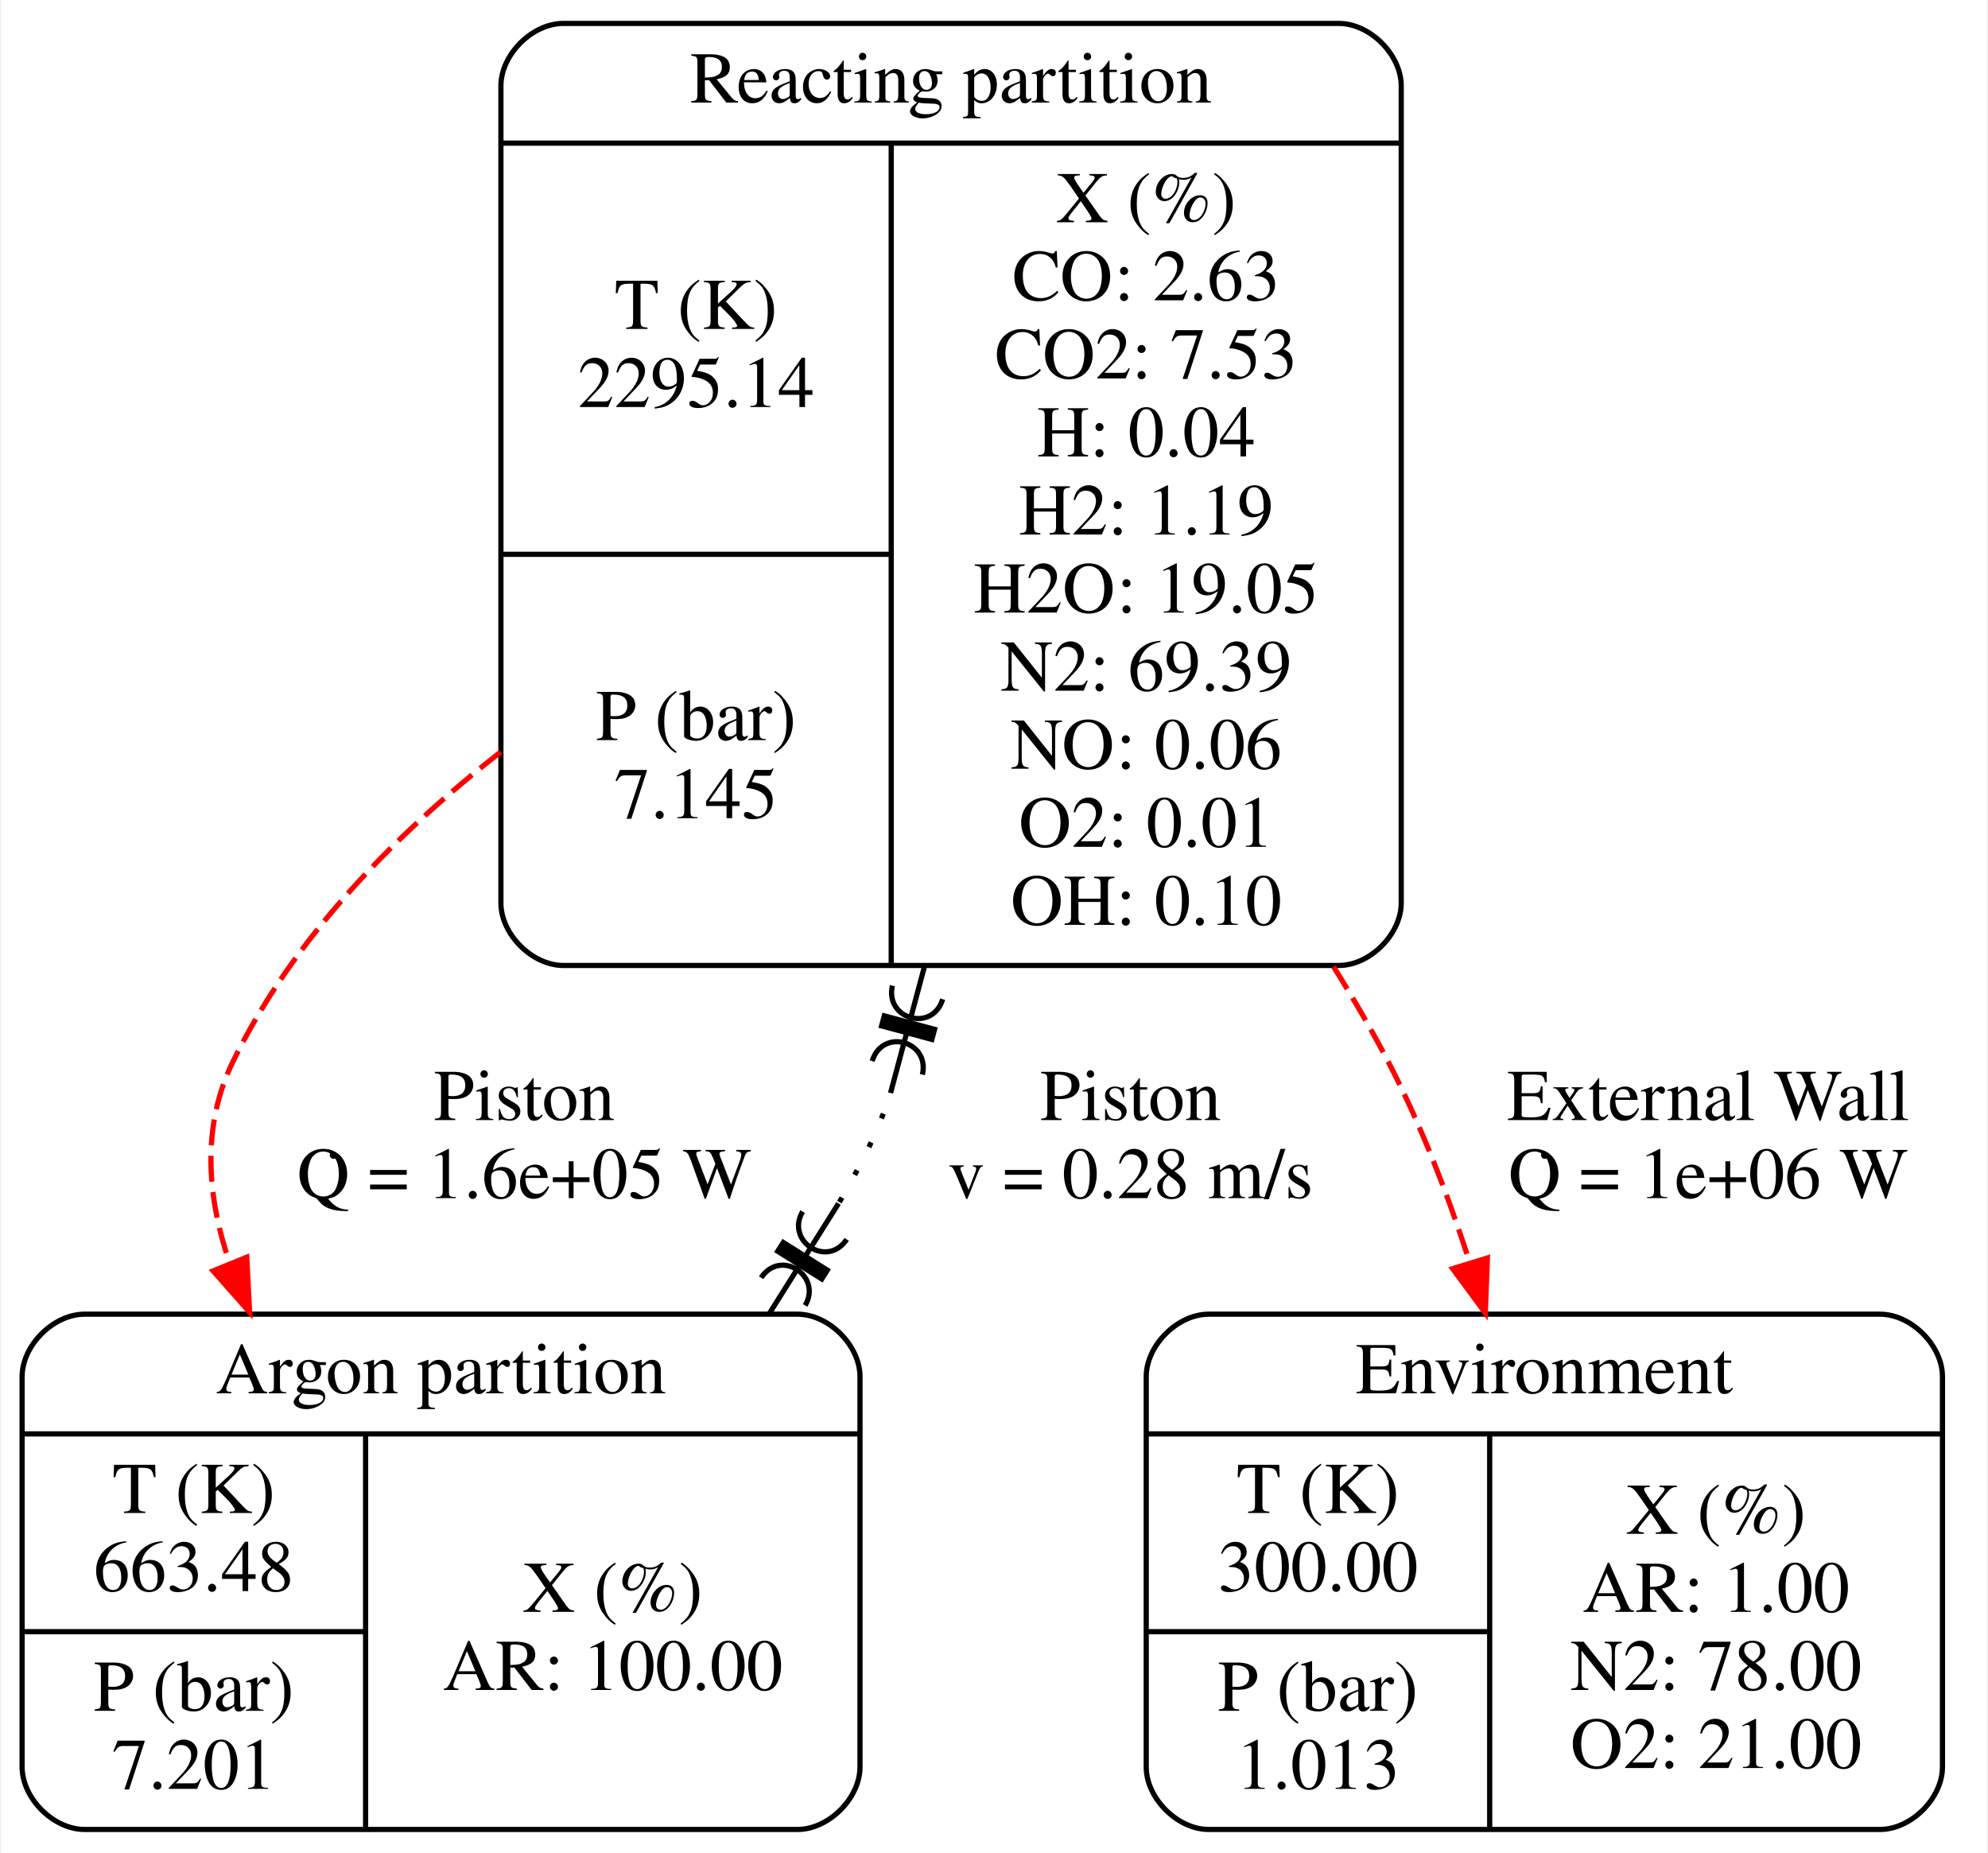
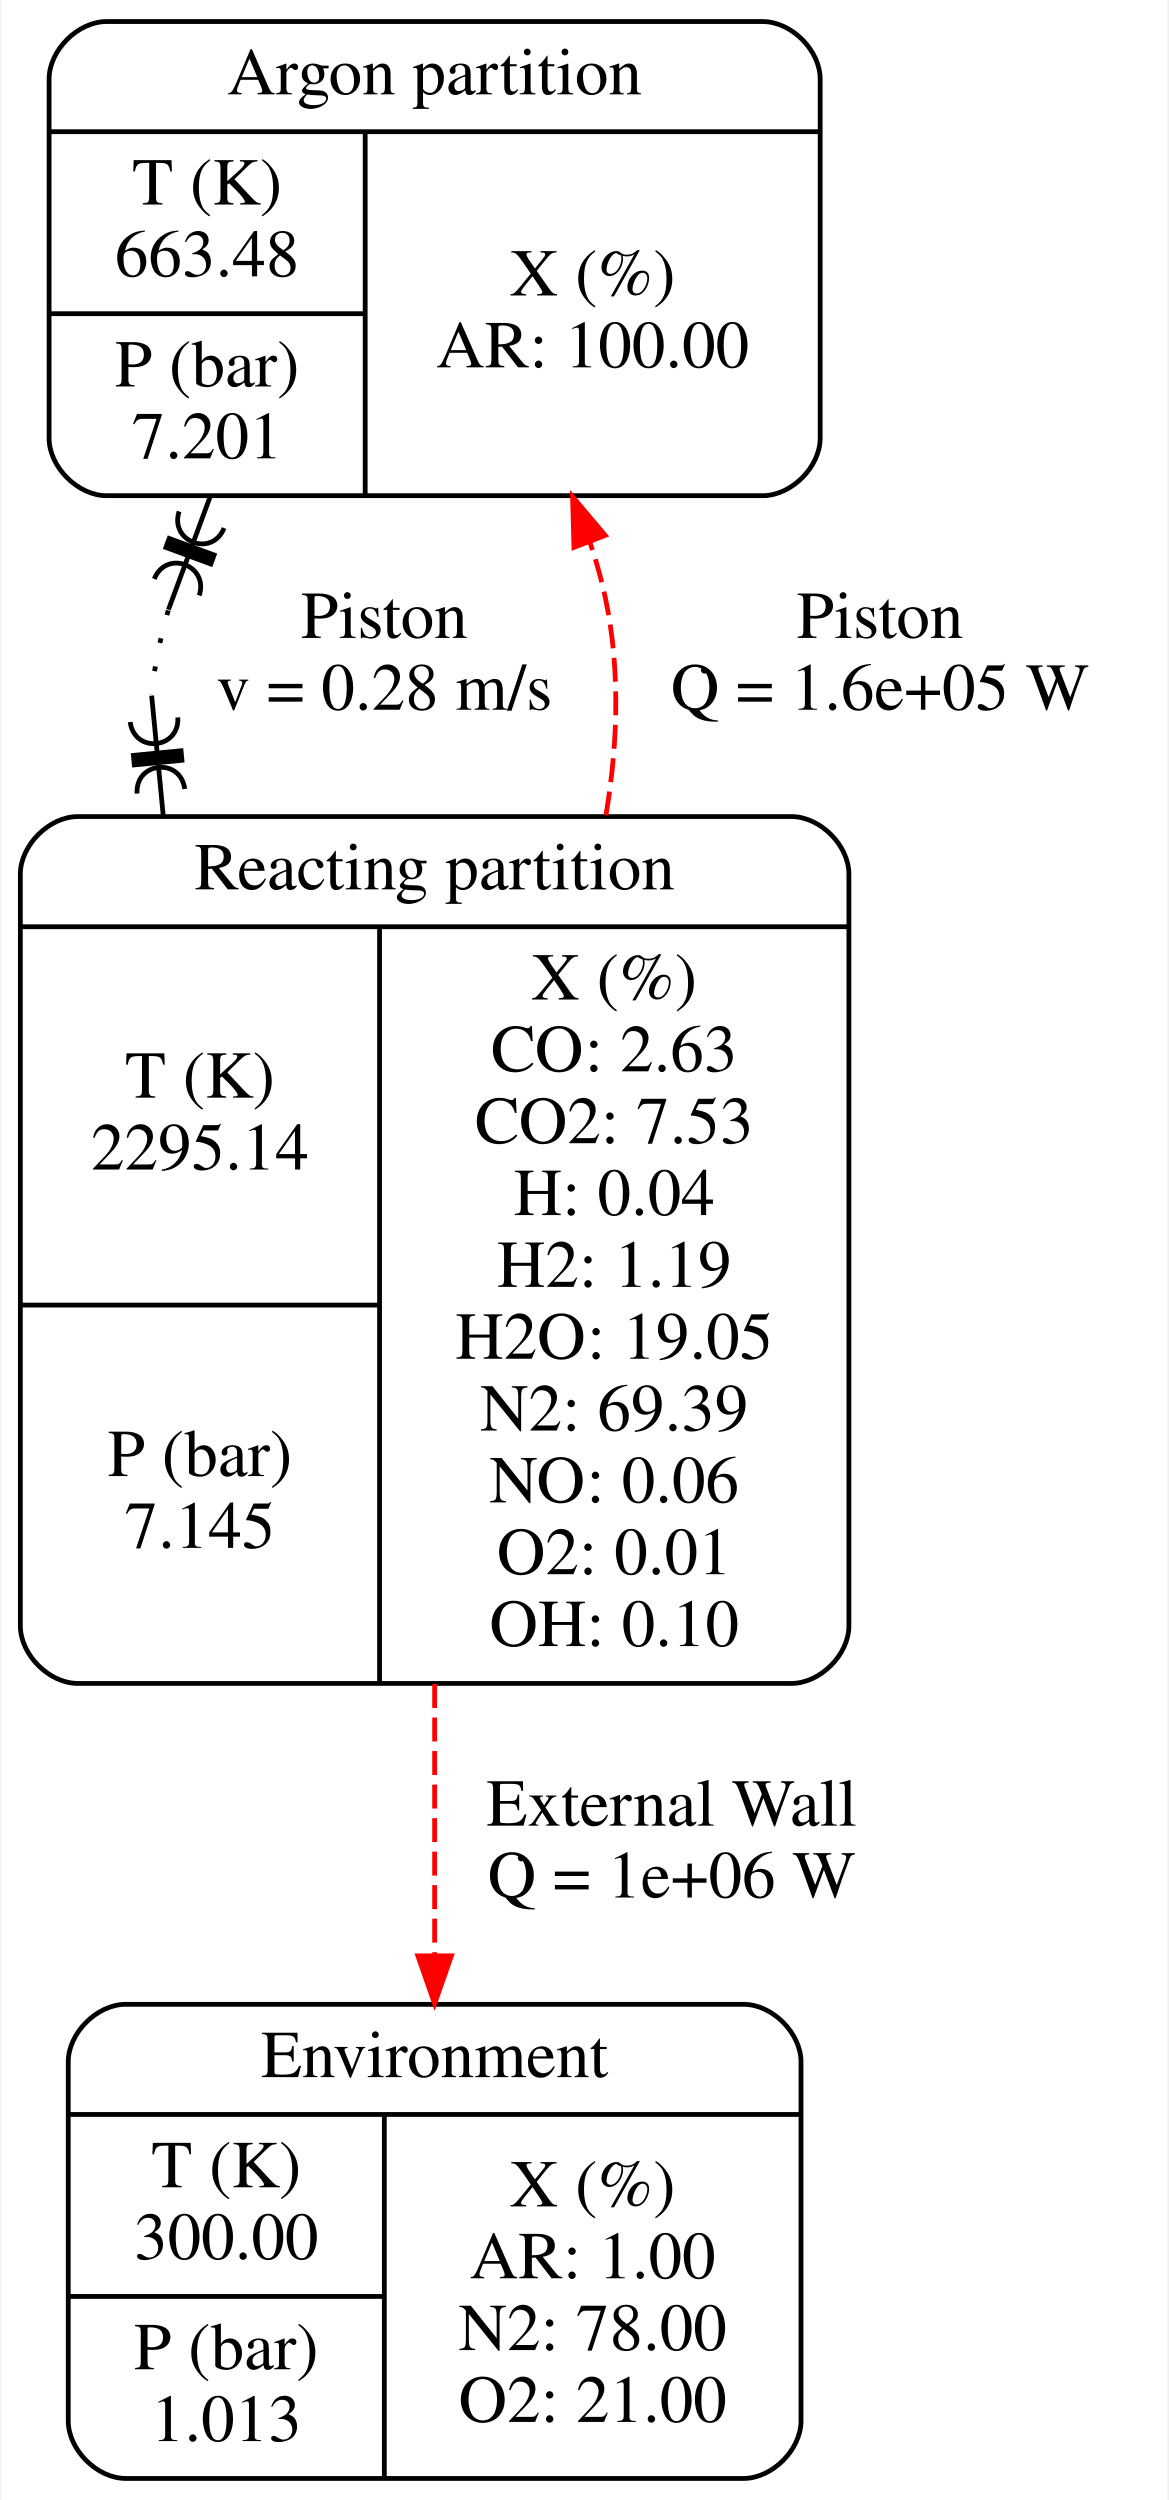
- <svg xmlns="http://www.w3.org/2000/svg" width="382pt" height="356pt" viewBox="0.00 0.00 381.50 356.00">
-   <g id="graph0" class="graph" transform="scale(1 1) rotate(0) translate(4 352)">
-     <polygon fill="white" stroke="transparent" points="-4,4 -4,-352 377.5,-352 377.5,4 -4,4" />
+ <svg xmlns="http://www.w3.org/2000/svg" width="244pt" height="522pt" viewBox="0.00 0.00 243.50 522.00">
+   <g id="graph0" class="graph" transform="scale(1 1) rotate(0) translate(4 518)">
+     <polygon fill="white" stroke="transparent" points="-4,4 -4,-518 239.5,-518 239.5,4 -4,4" />
    <g id="node1" class="node">
-       <path fill="none" stroke="black" d="M104,-166.5C104,-166.5 253,-166.5 253,-166.5 259,-166.5 265,-172.5 265,-178.5 265,-178.5 265,-335.5 265,-335.5 265,-341.5 259,-347.5 253,-347.5 253,-347.5 104,-347.5 104,-347.5 98,-347.5 92,-341.5 92,-335.5 92,-335.5 92,-178.5 92,-178.5 92,-172.5 98,-166.5 104,-166.5" />
-       <text text-anchor="middle" x="178.5" y="-332.3" font-family="Times,serif" font-size="14.00">Reacting partition</text>
-       <polyline fill="none" stroke="black" points="92,-324.5 265,-324.5 " />
-       <text text-anchor="middle" x="129.5" y="-288.8" font-family="Times,serif" font-size="14.00">T (K)</text>
-       <text text-anchor="middle" x="129.5" y="-273.8" font-family="Times,serif" font-size="14.00">2295.14</text>
-       <polyline fill="none" stroke="black" points="92,-245.5 167,-245.5 " />
-       <text text-anchor="middle" x="129.5" y="-209.8" font-family="Times,serif" font-size="14.00">P (bar)</text>
-       <text text-anchor="middle" x="129.5" y="-194.8" font-family="Times,serif" font-size="14.00">7.145</text>
-       <polyline fill="none" stroke="black" points="167,-166.5 167,-324.5 " />
-       <text text-anchor="middle" x="216" y="-309.3" font-family="Times,serif" font-size="14.00">X (%)</text>
-       <text text-anchor="middle" x="216" y="-294.3" font-family="Times,serif" font-size="14.00">CO: 2.63</text>
-       <text text-anchor="middle" x="216" y="-279.3" font-family="Times,serif" font-size="14.00">CO2: 7.53</text>
-       <text text-anchor="middle" x="216" y="-264.3" font-family="Times,serif" font-size="14.00">H: 0.04</text>
-       <text text-anchor="middle" x="216" y="-249.3" font-family="Times,serif" font-size="14.00">H2: 1.19</text>
-       <text text-anchor="middle" x="216" y="-234.3" font-family="Times,serif" font-size="14.00">H2O: 19.05</text>
-       <text text-anchor="middle" x="216" y="-219.3" font-family="Times,serif" font-size="14.00">N2: 69.39</text>
-       <text text-anchor="middle" x="216" y="-204.3" font-family="Times,serif" font-size="14.00">NO: 0.06</text>
-       <text text-anchor="middle" x="216" y="-189.3" font-family="Times,serif" font-size="14.00">O2: 0.01</text>
-       <text text-anchor="middle" x="216" y="-174.3" font-family="Times,serif" font-size="14.00">OH: 0.10</text>
+       <path fill="none" stroke="black" d="M18,-414.5C18,-414.5 155,-414.5 155,-414.5 161,-414.5 167,-420.5 167,-426.5 167,-426.5 167,-501.5 167,-501.5 167,-507.5 161,-513.5 155,-513.5 155,-513.5 18,-513.5 18,-513.5 12,-513.5 6,-507.5 6,-501.5 6,-501.5 6,-426.5 6,-426.5 6,-420.5 12,-414.5 18,-414.5" />
+       <text text-anchor="middle" x="86.5" y="-498.3" font-family="Times,serif" font-size="14.00">Argon partition</text>
+       <polyline fill="none" stroke="black" points="6,-490.5 167,-490.5 " />
+       <text text-anchor="middle" x="39" y="-475.3" font-family="Times,serif" font-size="14.00">T (K)</text>
+       <text text-anchor="middle" x="39" y="-460.3" font-family="Times,serif" font-size="14.00">663.48</text>
+       <polyline fill="none" stroke="black" points="6,-452.5 72,-452.5 " />
+       <text text-anchor="middle" x="39" y="-437.3" font-family="Times,serif" font-size="14.00">P (bar)</text>
+       <text text-anchor="middle" x="39" y="-422.3" font-family="Times,serif" font-size="14.00">7.201</text>
+       <polyline fill="none" stroke="black" points="72,-414.5 72,-490.5 " />
+       <text text-anchor="middle" x="119.5" y="-456.3" font-family="Times,serif" font-size="14.00">X (%)</text>
+       <text text-anchor="middle" x="119.5" y="-441.3" font-family="Times,serif" font-size="14.00">AR: 100.00</text>
    </g>
    <g id="node2" class="node">
-       <path fill="none" stroke="black" d="M12,-0.5C12,-0.5 149,-0.5 149,-0.5 155,-0.5 161,-6.5 161,-12.5 161,-12.5 161,-87.5 161,-87.5 161,-93.5 155,-99.5 149,-99.5 149,-99.5 12,-99.5 12,-99.5 6,-99.5 0,-93.5 0,-87.5 0,-87.5 0,-12.5 0,-12.5 0,-6.5 6,-0.5 12,-0.5" />
-       <text text-anchor="middle" x="80.5" y="-84.3" font-family="Times,serif" font-size="14.00">Argon partition</text>
-       <polyline fill="none" stroke="black" points="0,-76.5 161,-76.5 " />
-       <text text-anchor="middle" x="33" y="-61.3" font-family="Times,serif" font-size="14.00">T (K)</text>
-       <text text-anchor="middle" x="33" y="-46.3" font-family="Times,serif" font-size="14.00">663.48</text>
-       <polyline fill="none" stroke="black" points="0,-38.5 66,-38.5 " />
-       <text text-anchor="middle" x="33" y="-23.3" font-family="Times,serif" font-size="14.00">P (bar)</text>
-       <text text-anchor="middle" x="33" y="-8.3" font-family="Times,serif" font-size="14.00">7.201</text>
-       <polyline fill="none" stroke="black" points="66,-0.5 66,-76.5 " />
-       <text text-anchor="middle" x="113.5" y="-42.3" font-family="Times,serif" font-size="14.00">X (%)</text>
-       <text text-anchor="middle" x="113.5" y="-27.3" font-family="Times,serif" font-size="14.00">AR: 100.00</text>
+       <path fill="none" stroke="black" d="M12,-166.5C12,-166.5 161,-166.5 161,-166.5 167,-166.5 173,-172.5 173,-178.5 173,-178.5 173,-335.5 173,-335.5 173,-341.5 167,-347.5 161,-347.5 161,-347.5 12,-347.5 12,-347.5 6,-347.5 0,-341.5 0,-335.5 0,-335.5 0,-178.5 0,-178.5 0,-172.5 6,-166.5 12,-166.5" />
+       <text text-anchor="middle" x="86.5" y="-332.3" font-family="Times,serif" font-size="14.00">Reacting partition</text>
+       <polyline fill="none" stroke="black" points="0,-324.5 173,-324.5 " />
+       <text text-anchor="middle" x="37.5" y="-288.8" font-family="Times,serif" font-size="14.00">T (K)</text>
+       <text text-anchor="middle" x="37.5" y="-273.8" font-family="Times,serif" font-size="14.00">2295.14</text>
+       <polyline fill="none" stroke="black" points="0,-245.5 75,-245.5 " />
+       <text text-anchor="middle" x="37.5" y="-209.8" font-family="Times,serif" font-size="14.00">P (bar)</text>
+       <text text-anchor="middle" x="37.5" y="-194.8" font-family="Times,serif" font-size="14.00">7.145</text>
+       <polyline fill="none" stroke="black" points="75,-166.5 75,-324.5 " />
+       <text text-anchor="middle" x="124" y="-309.3" font-family="Times,serif" font-size="14.00">X (%)</text>
+       <text text-anchor="middle" x="124" y="-294.3" font-family="Times,serif" font-size="14.00">CO: 2.63</text>
+       <text text-anchor="middle" x="124" y="-279.3" font-family="Times,serif" font-size="14.00">CO2: 7.53</text>
+       <text text-anchor="middle" x="124" y="-264.3" font-family="Times,serif" font-size="14.00">H: 0.04</text>
+       <text text-anchor="middle" x="124" y="-249.3" font-family="Times,serif" font-size="14.00">H2: 1.19</text>
+       <text text-anchor="middle" x="124" y="-234.3" font-family="Times,serif" font-size="14.00">H2O: 19.05</text>
+       <text text-anchor="middle" x="124" y="-219.3" font-family="Times,serif" font-size="14.00">N2: 69.39</text>
+       <text text-anchor="middle" x="124" y="-204.3" font-family="Times,serif" font-size="14.00">NO: 0.06</text>
+       <text text-anchor="middle" x="124" y="-189.3" font-family="Times,serif" font-size="14.00">O2: 0.01</text>
+       <text text-anchor="middle" x="124" y="-174.3" font-family="Times,serif" font-size="14.00">OH: 0.10</text>
+     </g>
+     <g id="edge2" class="edge">
+       <path fill="none" stroke="black" stroke-dasharray="1,5" d="M30.87,-390.54C28.96,-383.88 27.88,-378.07 27.41,-372.82" />
+       <polyline fill="none" stroke="black" points="39.58,-414.16 36.12,-404.78 " />
+       <path fill="none" stroke="black" d="M42.54,-407.74C40,-401.48 31.08,-404.94 33.15,-411.2" />
+       <polygon fill="black" stroke="black" points="40.46,-402.11 31.08,-405.57 30.39,-403.69 39.77,-400.23 40.46,-402.11" />
+       <polyline fill="none" stroke="black" points="36.12,-404.78 34.39,-400.08 " />
+       <polyline fill="none" stroke="black" points="34.39,-400.08 30.92,-390.7 " />
+       <path fill="none" stroke="black" d="M37.35,-393.66C39.42,-399.92 30.51,-403.38 27.96,-397.12" />
+       <polyline fill="none" stroke="black" points="29.82,-347.82 28.86,-357.77 " />
+       <path fill="none" stroke="black" d="M24.37,-352.31C23.98,-358.95 33.43,-359.91 34.32,-353.27" />
+       <polygon fill="black" stroke="black" points="23.79,-358.29 33.74,-359.25 33.55,-361.24 23.6,-360.28 23.79,-358.29" />
+       <polyline fill="none" stroke="black" points="28.86,-357.77 28.38,-362.75 " />
+       <polyline fill="none" stroke="black" points="28.38,-362.75 27.42,-372.7 " />
+       <path fill="none" stroke="black" d="M22.93,-367.24C23.82,-360.61 33.27,-361.57 32.88,-368.2" />
+       <text text-anchor="middle" x="76" y="-384.8" font-family="Times,serif" font-size="14.00">Piston</text>
+       <text text-anchor="middle" x="76" y="-369.8" font-family="Times,serif" font-size="14.00">v = 0.28 m/s</text>
    </g>
    <g id="edge3" class="edge">
-       <path fill="none" stroke="red" stroke-dasharray="5,2" d="M91.92,-207.49C71.29,-191.43 51.96,-171.52 40.5,-148 34.46,-135.61 35.49,-122.08 39.93,-109.15" />
-       <polygon fill="red" stroke="red" points="43.17,-110.46 43.71,-99.88 36.69,-107.82 43.17,-110.46" />
-       <text text-anchor="middle" x="96.5" y="-136.8" font-family="Times,serif" font-size="14.00">Piston</text>
-       <text text-anchor="middle" x="96.5" y="-121.8" font-family="Times,serif" font-size="14.00">Q̇ = 1.6e+05 W</text>
+       <path fill="none" stroke="red" stroke-dasharray="5,2" d="M122.27,-347.77C124.96,-363.82 125.33,-380.4 121.5,-396 120.77,-398.96 119.89,-401.94 118.88,-404.91" />
+       <polygon fill="red" stroke="red" points="115.59,-403.71 115.3,-414.3 122.13,-406.21 115.59,-403.71" />
+       <text text-anchor="middle" x="179.5" y="-384.8" font-family="Times,serif" font-size="14.00">Piston</text>
+       <text text-anchor="middle" x="179.5" y="-369.8" font-family="Times,serif" font-size="14.00">Q̇ = 1.6e+05 W</text>
    </g>
    <g id="node3" class="node">
-       <path fill="none" stroke="black" d="M228,-0.5C228,-0.5 357,-0.5 357,-0.5 363,-0.5 369,-6.5 369,-12.5 369,-12.5 369,-87.5 369,-87.5 369,-93.5 363,-99.5 357,-99.5 357,-99.5 228,-99.5 228,-99.5 222,-99.5 216,-93.5 216,-87.5 216,-87.5 216,-12.5 216,-12.5 216,-6.5 222,-0.5 228,-0.5" />
-       <text text-anchor="middle" x="292.5" y="-84.3" font-family="Times,serif" font-size="14.00">Environment</text>
-       <polyline fill="none" stroke="black" points="216,-76.5 369,-76.5 " />
-       <text text-anchor="middle" x="249" y="-61.3" font-family="Times,serif" font-size="14.00">T (K)</text>
-       <text text-anchor="middle" x="249" y="-46.3" font-family="Times,serif" font-size="14.00">300.00</text>
-       <polyline fill="none" stroke="black" points="216,-38.5 282,-38.5 " />
-       <text text-anchor="middle" x="249" y="-23.3" font-family="Times,serif" font-size="14.00">P (bar)</text>
-       <text text-anchor="middle" x="249" y="-8.3" font-family="Times,serif" font-size="14.00">1.013</text>
-       <polyline fill="none" stroke="black" points="282,-0.5 282,-76.5 " />
-       <text text-anchor="middle" x="325.5" y="-57.3" font-family="Times,serif" font-size="14.00">X (%)</text>
-       <text text-anchor="middle" x="325.5" y="-42.3" font-family="Times,serif" font-size="14.00">AR: 1.00</text>
-       <text text-anchor="middle" x="325.5" y="-27.3" font-family="Times,serif" font-size="14.00">N2: 78.00</text>
-       <text text-anchor="middle" x="325.5" y="-12.3" font-family="Times,serif" font-size="14.00">O2: 21.00</text>
+       <path fill="none" stroke="black" d="M22,-0.5C22,-0.5 151,-0.5 151,-0.5 157,-0.5 163,-6.5 163,-12.5 163,-12.5 163,-87.5 163,-87.5 163,-93.5 157,-99.5 151,-99.5 151,-99.5 22,-99.5 22,-99.5 16,-99.5 10,-93.5 10,-87.5 10,-87.5 10,-12.5 10,-12.5 10,-6.5 16,-0.5 22,-0.5" />
+       <text text-anchor="middle" x="86.5" y="-84.3" font-family="Times,serif" font-size="14.00">Environment</text>
+       <polyline fill="none" stroke="black" points="10,-76.5 163,-76.5 " />
+       <text text-anchor="middle" x="43" y="-61.3" font-family="Times,serif" font-size="14.00">T (K)</text>
+       <text text-anchor="middle" x="43" y="-46.3" font-family="Times,serif" font-size="14.00">300.00</text>
+       <polyline fill="none" stroke="black" points="10,-38.5 76,-38.5 " />
+       <text text-anchor="middle" x="43" y="-23.3" font-family="Times,serif" font-size="14.00">P (bar)</text>
+       <text text-anchor="middle" x="43" y="-8.3" font-family="Times,serif" font-size="14.00">1.013</text>
+       <polyline fill="none" stroke="black" points="76,-0.5 76,-76.5 " />
+       <text text-anchor="middle" x="119.5" y="-57.3" font-family="Times,serif" font-size="14.00">X (%)</text>
+       <text text-anchor="middle" x="119.5" y="-42.3" font-family="Times,serif" font-size="14.00">AR: 1.00</text>
+       <text text-anchor="middle" x="119.5" y="-27.3" font-family="Times,serif" font-size="14.00">N2: 78.00</text>
+       <text text-anchor="middle" x="119.5" y="-12.3" font-family="Times,serif" font-size="14.00">O2: 21.00</text>
    </g>
    <g id="edge1" class="edge">
-       <path fill="none" stroke="red" stroke-dasharray="5,2" d="M252,-166.25C255.78,-160.22 259.32,-154.11 262.5,-148 268.73,-136.04 273.92,-122.57 278.13,-109.55" />
-       <polygon fill="red" stroke="red" points="281.56,-110.31 281.16,-99.72 274.87,-108.25 281.56,-110.31" />
-       <text text-anchor="middle" x="324" y="-136.8" font-family="Times,serif" font-size="14.00">External Wall</text>
-       <text text-anchor="middle" x="324" y="-121.8" font-family="Times,serif" font-size="14.00">Q̇ = 1e+06 W</text>
-     </g>
-     <g id="edge2" class="edge">
-       <path fill="none" stroke="black" stroke-dasharray="1,5" d="M157.04,-121.03C162.91,-131.1 164.97,-136.34 166.79,-141.69" />
-       <polyline fill="none" stroke="black" points="143.57,-99.61 148.89,-108.08 " />
-       <path fill="none" stroke="black" d="M142,-106.51C145.76,-112.15 153.8,-106.83 150.46,-101.18" />
-       <polygon fill="black" stroke="black" points="145.19,-111.59 153.66,-106.26 154.72,-107.96 146.26,-113.28 145.19,-111.59" />
-       <polyline fill="none" stroke="black" points="148.89,-108.08 151.55,-112.31 " />
-       <polyline fill="none" stroke="black" points="151.55,-112.31 156.88,-120.78 " />
-       <path fill="none" stroke="black" d="M149.98,-119.21C146.64,-113.56 154.69,-108.24 158.45,-113.88" />
-       <polyline fill="none" stroke="black" points="173.35,-166.15 170.76,-156.49 " />
-       <path fill="none" stroke="black" d="M176.89,-160.02C174.92,-153.58 165.74,-156.18 167.23,-162.62" />
-       <polygon fill="black" stroke="black" points="175.33,-154.23 165.67,-156.82 165.15,-154.89 174.81,-152.29 175.33,-154.23" />
-       <polyline fill="none" stroke="black" points="170.76,-156.49 169.46,-151.66 " />
-       <polyline fill="none" stroke="black" points="169.46,-151.66 166.87,-142 " />
-       <path fill="none" stroke="black" d="M172.99,-145.53C174.48,-151.97 165.31,-154.57 163.34,-148.13" />
-       <text text-anchor="middle" x="213" y="-136.8" font-family="Times,serif" font-size="14.00">Piston</text>
-       <text text-anchor="middle" x="213" y="-121.8" font-family="Times,serif" font-size="14.00">v = 0.28 m/s</text>
+       <path fill="none" stroke="red" stroke-dasharray="5,2" d="M86.5,-166.38C86.5,-147.2 86.5,-127.4 86.5,-109.74" />
+       <polygon fill="red" stroke="red" points="90,-109.61 86.5,-99.61 83,-109.61 90,-109.61" />
+       <text text-anchor="middle" x="136" y="-136.8" font-family="Times,serif" font-size="14.00">External Wall</text>
+       <text text-anchor="middle" x="136" y="-121.8" font-family="Times,serif" font-size="14.00">Q̇ = 1e+06 W</text>
    </g>
  </g>
</svg>
